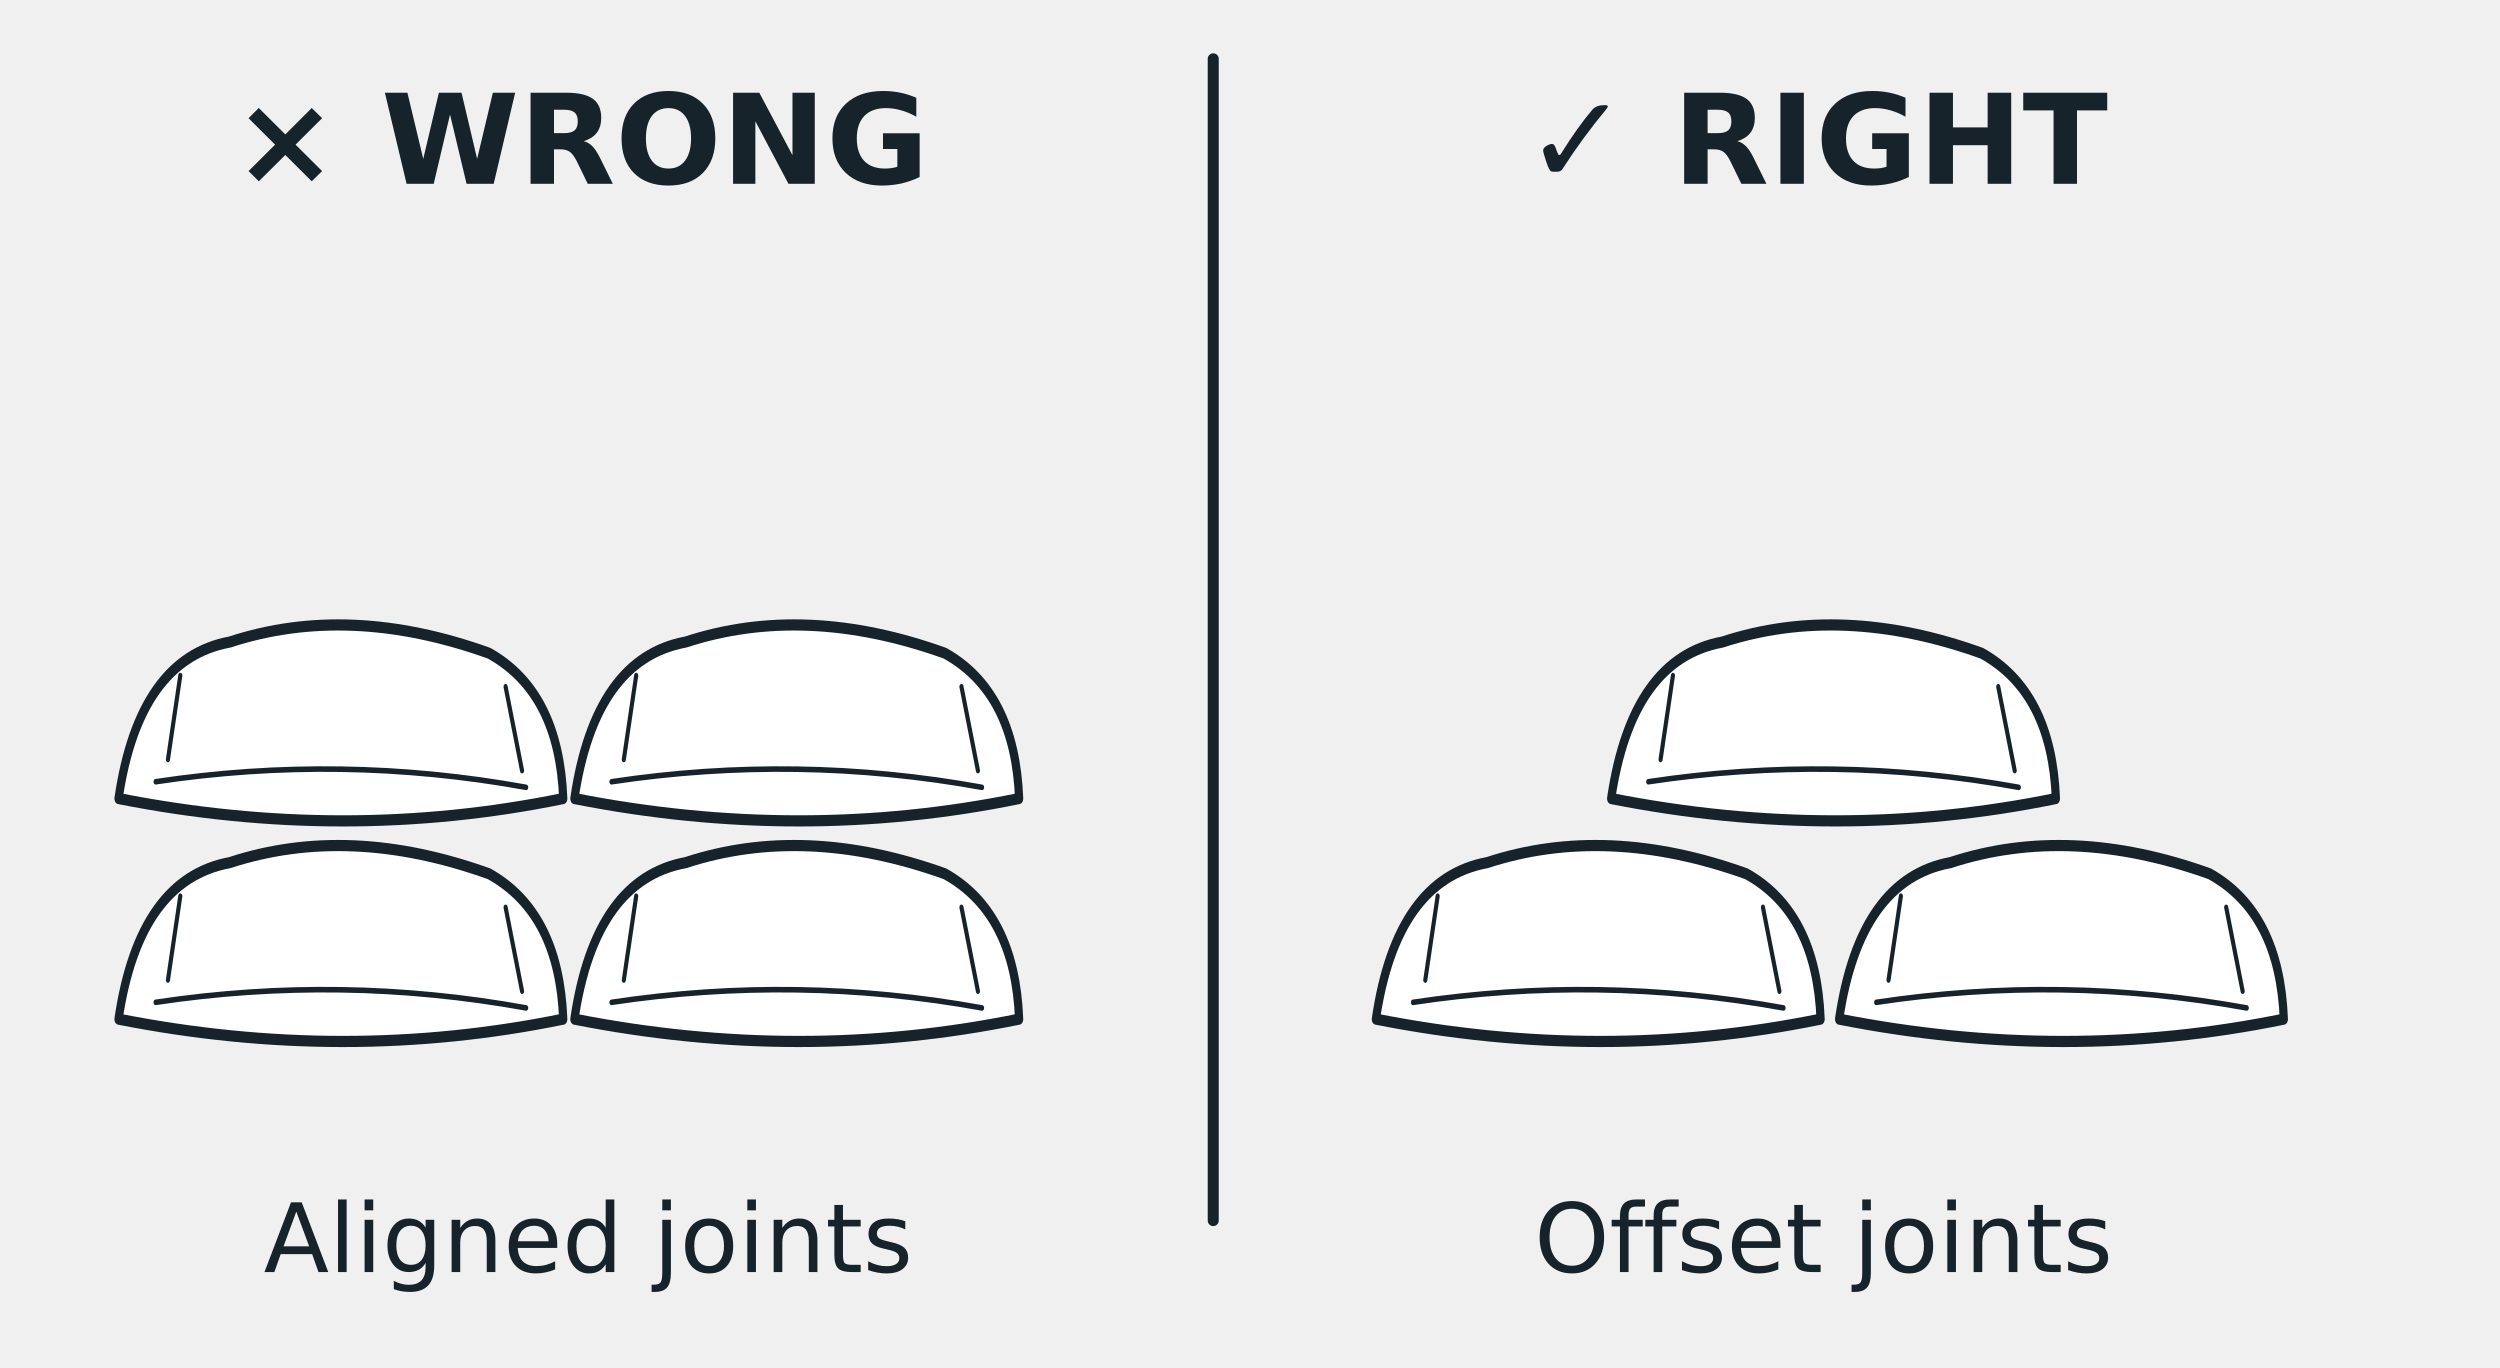
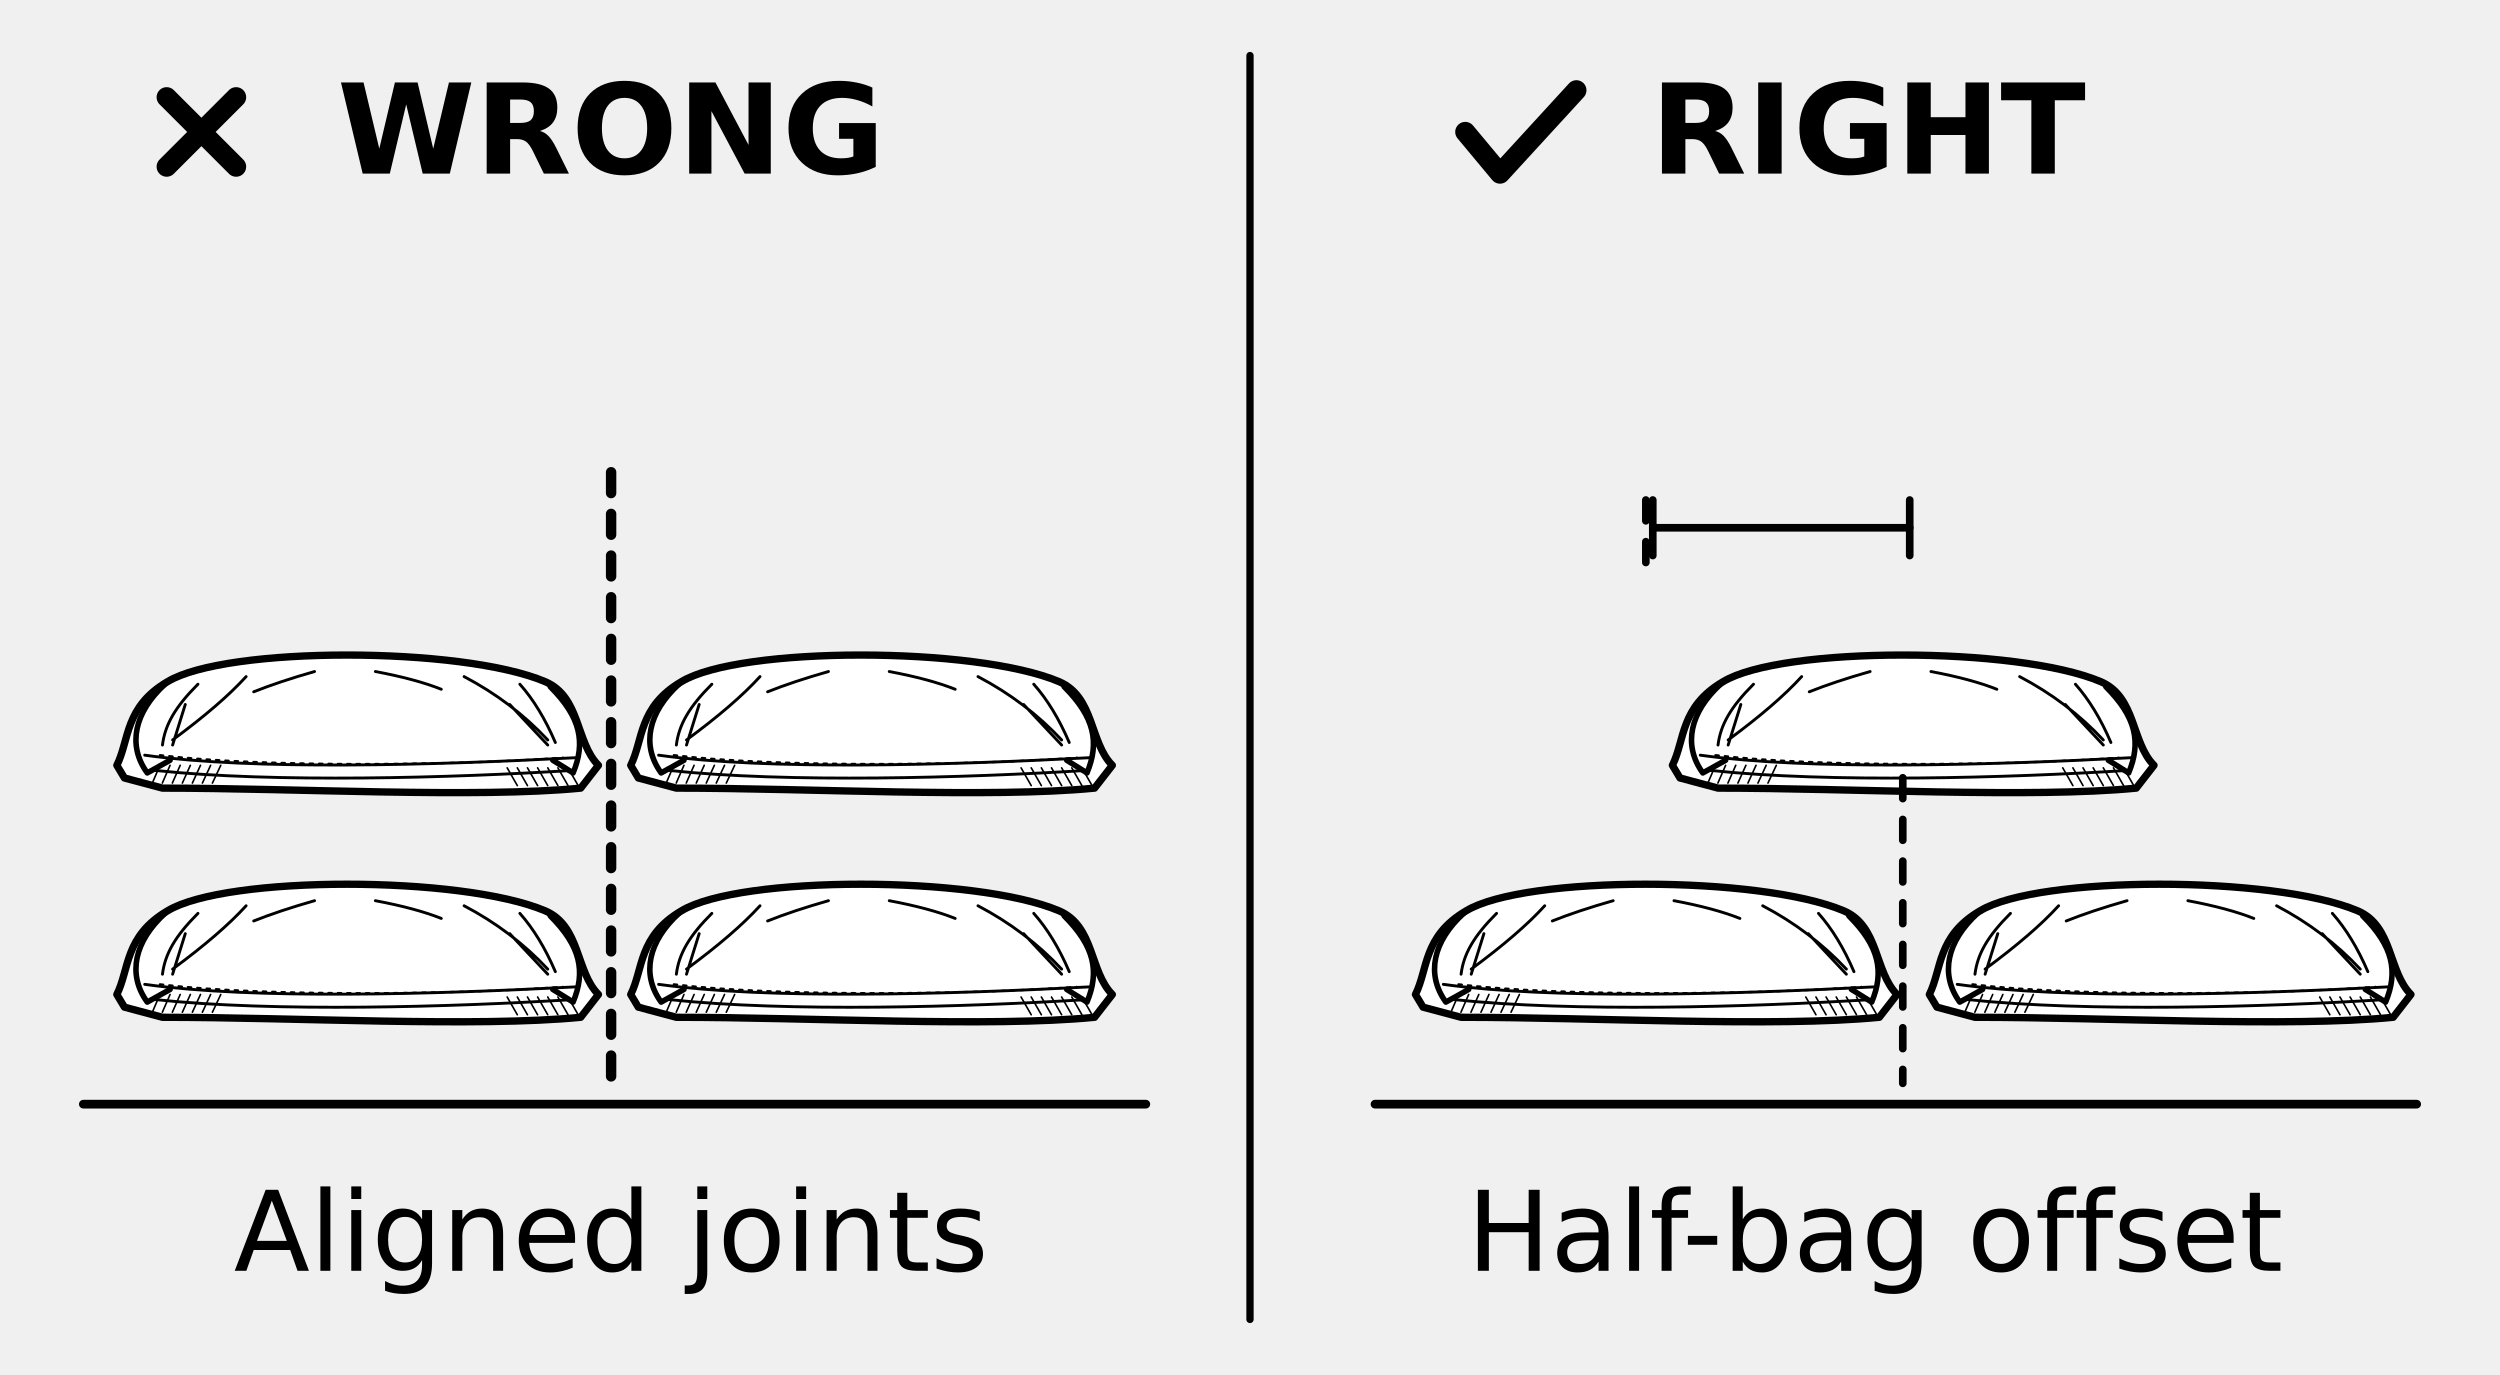
- <svg xmlns="http://www.w3.org/2000/svg" viewBox="0 0 340 186" role="img" aria-labelledby="title description">
+ <svg xmlns="http://www.w3.org/2000/svg" viewBox="0 0 360 198" role="img" aria-labelledby="title description">
  <defs>
-     <marker id="flow" markerWidth="8" markerHeight="8" refX="7" refY="4" orient="auto">
-       <path d="M0 0L8 4L0 8Z" fill="#0063a6" />
+     <marker id="arrow" markerWidth="7" markerHeight="7" refX="6.4" refY="3.5" orient="auto" markerUnits="strokeWidth">
+       <path d="M0 .2L7 3.5L0 6.8L1.8 3.5Z" fill="#000" />
    </marker>
-     <marker id="dim" markerWidth="7" markerHeight="7" refX="3.5" refY="3.5" orient="auto-start-reverse">
-       <path d="M7 0L0 3.5L7 7" fill="none" stroke="#16232b" />
-     </marker>
-     <pattern id="sand" width="12" height="12" patternUnits="userSpaceOnUse">
-       <circle cx="2" cy="3" r=".8" fill="#16232b" />
-       <circle cx="8" cy="9" r=".8" fill="#16232b" />
+     <pattern id="earth" width="13" height="11" patternUnits="userSpaceOnUse">
+       <path d="M2 5l4 -2M8 9l3 -2" fill="none" stroke="#000" stroke-width=".9" />
+       <circle cx="9" cy="3" r=".8" fill="#000" />
    </pattern>
-     <g id="bag">
-       <path d="M5 13Q13 1 29 5Q67 -2 96 8Q110 13 109 30L106 47Q93 54 60 50L10 51Q0 37 5 13Z" fill="white" stroke="#16232b" stroke-width="2" />
-       <path d="M9 17Q15 29 10 45M96 11Q91 24 101 44M19 46Q55 41 93 46M17 10Q60 16 91 10" fill="none" stroke="#16232b" stroke-width="1" />
+     <symbol id="front" viewBox="0 0 200 70" overflow="visible">
+       <path d="M5 52C10 42 8 29 25 19C48 5 141 5 174 19C188 25 186 43 195 52L188 61C147 65 75 61 23 61L8 57Z" fill="#fff" stroke="#000" stroke-width="2.9" />
+       <path d="M24 20C12 31 9 44 17 55L26 50M176 21C188 33 190 43 185 55L177 50" fill="none" stroke="#000" stroke-width="2.2" />
+       <path d="M16 48C59 54 129 52 186 49M20 54C67 59 137 57 185 54" fill="none" stroke="#000" stroke-width="1.15" />
+       <path d="M22 48C64 53 141 52 181 49" fill="none" stroke="#000" stroke-width="0.9" stroke-dasharray="1.3 2.4" />
+       <path d="M37 20C28 29 24 36 23 44M32 28L27 44M56 17Q46 28 27 42M164 20Q172 29 178 43M160 28L175 44M142 17Q161 27 175 42M83 15Q69 19 59 23M107 15Q123 18 133 22" fill="none" stroke="#000" stroke-width="1.15" />
+       <path d="M22 52l-3 7" fill="none" stroke="#000" stroke-width="0.65" />
+       <path d="M159 53l4 7" fill="none" stroke="#000" stroke-width="0.65" />
+       <path d="M26 52l-3.05 7" fill="none" stroke="#000" stroke-width="0.65" />
+       <path d="M163 53l4 7" fill="none" stroke="#000" stroke-width="0.65" />
+       <path d="M30 52l-3.1 7" fill="none" stroke="#000" stroke-width="0.65" />
+       <path d="M167 53l4 7" fill="none" stroke="#000" stroke-width="0.65" />
+       <path d="M34 52l-3.15 7" fill="none" stroke="#000" stroke-width="0.65" />
+       <path d="M171 53l4 7" fill="none" stroke="#000" stroke-width="0.65" />
+       <path d="M38 52l-3.2 7" fill="none" stroke="#000" stroke-width="0.65" />
+       <path d="M175 53l4 7" fill="none" stroke="#000" stroke-width="0.65" />
+       <path d="M42 52l-3.25 7" fill="none" stroke="#000" stroke-width="0.65" />
+       <path d="M179 53l4 7" fill="none" stroke="#000" stroke-width="0.65" />
+       <path d="M46 52l-3.3 7" fill="none" stroke="#000" stroke-width="0.65" />
+       <path d="M183 53l4 7" fill="none" stroke="#000" stroke-width="0.65" />
+     </symbol>
+   </defs>
+   <g fill="#000" font-family="DejaVu Sans, sans-serif" stroke-linecap="round" stroke-linejoin="round">
+     <text x="88" y="25" font-size="18" font-weight="700" text-anchor="middle">WRONG</text>
+     <text x="269" y="25" font-size="18" font-weight="700" text-anchor="middle">RIGHT</text>
+     <path d="M24 14l10 10M34 14L24 24" fill="none" stroke="#000" stroke-width="2.9" />
+     <path d="M211 19l5 6l11 -12" fill="none" stroke="#000" stroke-width="2.9" />
+     <path d="M180 8L180 190" fill="none" stroke="#000" stroke-width="1.05" />
+     <path d="M12 159H165" fill="none" stroke="#000" stroke-width="1.25" />
+     <path d="M198 159H348" fill="none" stroke="#000" stroke-width="1.25" />
+     <g>
+       <use href="#front" x="15" y="120" width="73" height="34" />
    </g>
-     <g id="sidebag">
-       <path d="M2 35Q7 10 29 7Q58 0 92 9Q109 16 110 35Q57 43 2 35Z" fill="white" stroke="#16232b" stroke-width="2" />
-       <path d="M11 32Q56 27 101 33M17 13L14 28M96 15L100 30" fill="none" stroke="#16232b" stroke-width="1" />
+     <g>
+       <use href="#front" x="89" y="120" width="73" height="34" />
    </g>
-     <g id="plant">
-       <path d="M0 30Q-3 8 -18 0Q-15 21 -3 31M0 31Q1 9 17 1Q15 20 2 31M0 31Q-2 1 0 -12Q5 11 0 31M-3 29Q-25 14 -25 27L-3 33M3 29Q25 17 26 28L3 33" fill="white" stroke="#16232b" stroke-width="1.4" />
+     <g>
+       <use href="#front" x="15" y="87" width="73" height="34" />
    </g>
-   </defs>
-   <g font-family="DejaVu Sans, sans-serif" fill="#16232b" stroke-linecap="round" stroke-linejoin="round">
-     <text x="79" y="25" font-size="17" font-weight="700" text-anchor="middle">× WRONG</text>
-     <text x="247" y="25" font-size="17" font-weight="700" text-anchor="middle">✓ RIGHT</text>
-     <path d="M165 8L165 166" fill="none" stroke="#16232b" stroke-width="1.5" />
-     <use href="#sidebag" transform="translate(15 112) scale(0.56 0.76)" />
-     <use href="#sidebag" transform="translate(77 112) scale(0.56 0.76)" />
-     <use href="#sidebag" transform="translate(15 82) scale(0.56 0.76)" />
-     <use href="#sidebag" transform="translate(77 82) scale(0.56 0.76)" />
-     <use href="#sidebag" transform="translate(186 112) scale(0.56 0.76)" />
-     <use href="#sidebag" transform="translate(249 112) scale(0.56 0.76)" />
-     <use href="#sidebag" transform="translate(218 82) scale(0.56 0.76)" />
-     <text x="80" y="173" font-size="13" font-weight="400" text-anchor="middle">Aligned joints</text>
-     <text x="248" y="173" font-size="13" font-weight="400" text-anchor="middle">Offset joints</text>
+     <g>
+       <use href="#front" x="89" y="87" width="73" height="34" />
+     </g>
+     <g>
+       <use href="#front" x="202" y="120" width="73" height="34" />
+     </g>
+     <g>
+       <use href="#front" x="276" y="120" width="73" height="34" />
+     </g>
+     <g>
+       <use href="#front" x="239" y="87" width="73" height="34" />
+     </g>
+     <path d="M88 68V156" fill="none" stroke="#000" stroke-width="1.5" stroke-dasharray="3 3" />
+     <path d="M237 72V83M274 112V156" fill="none" stroke="#000" stroke-width="1.1" stroke-dasharray="3 3" />
+     <path d="M238 76L275 76" fill="none" stroke="#000" stroke-width="1.1" />
+     <path d="M238 72v8M275 72v8" fill="none" stroke="#000" stroke-width="1.1" />
+     <text x="88" y="183" font-size="16" font-weight="400" text-anchor="middle">Aligned joints</text>
+     <text x="270" y="183" font-size="16" font-weight="400" text-anchor="middle">Half-bag offset</text>
  </g>
</svg>
